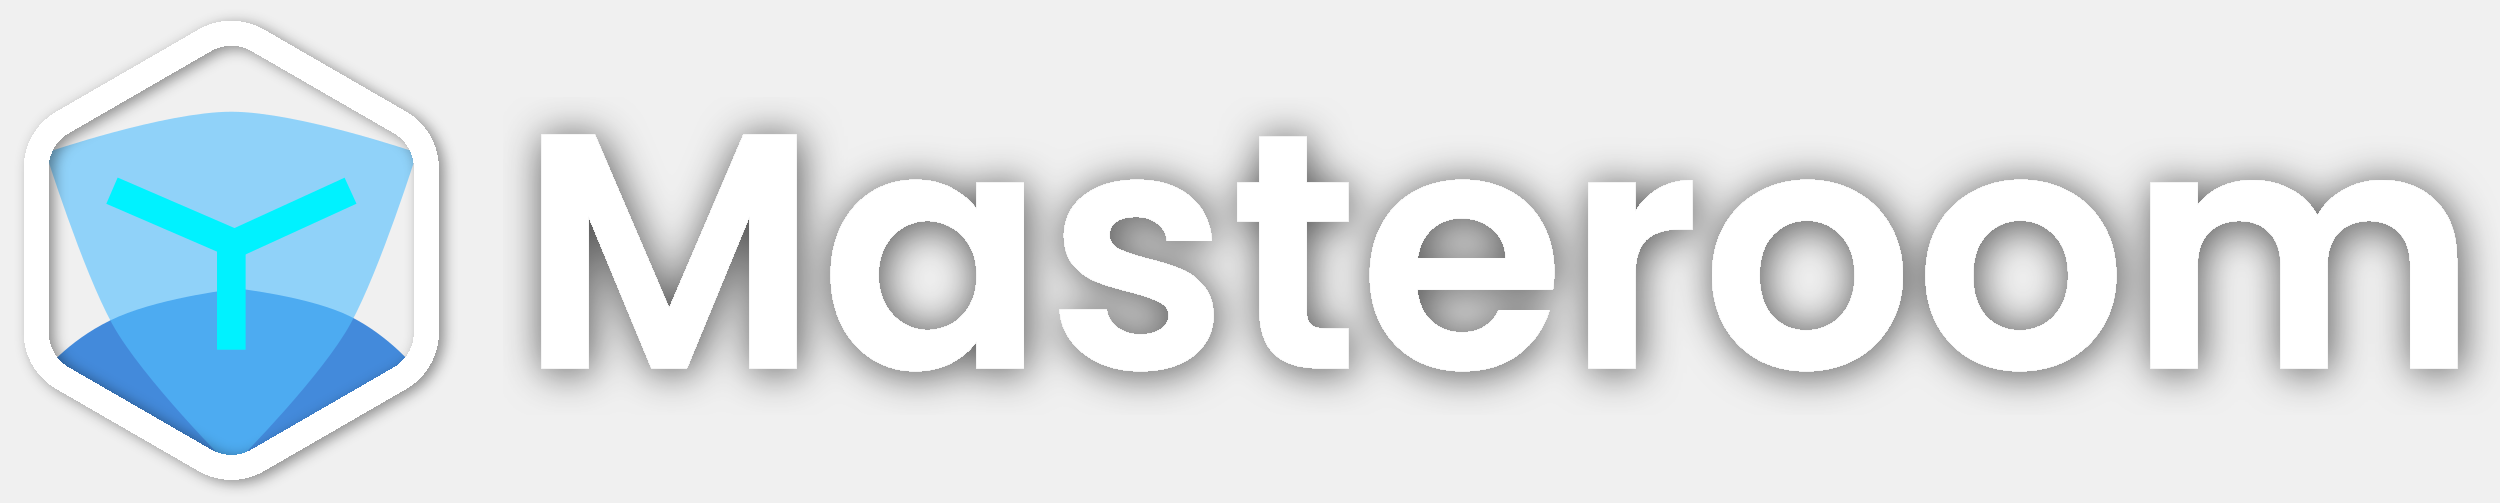
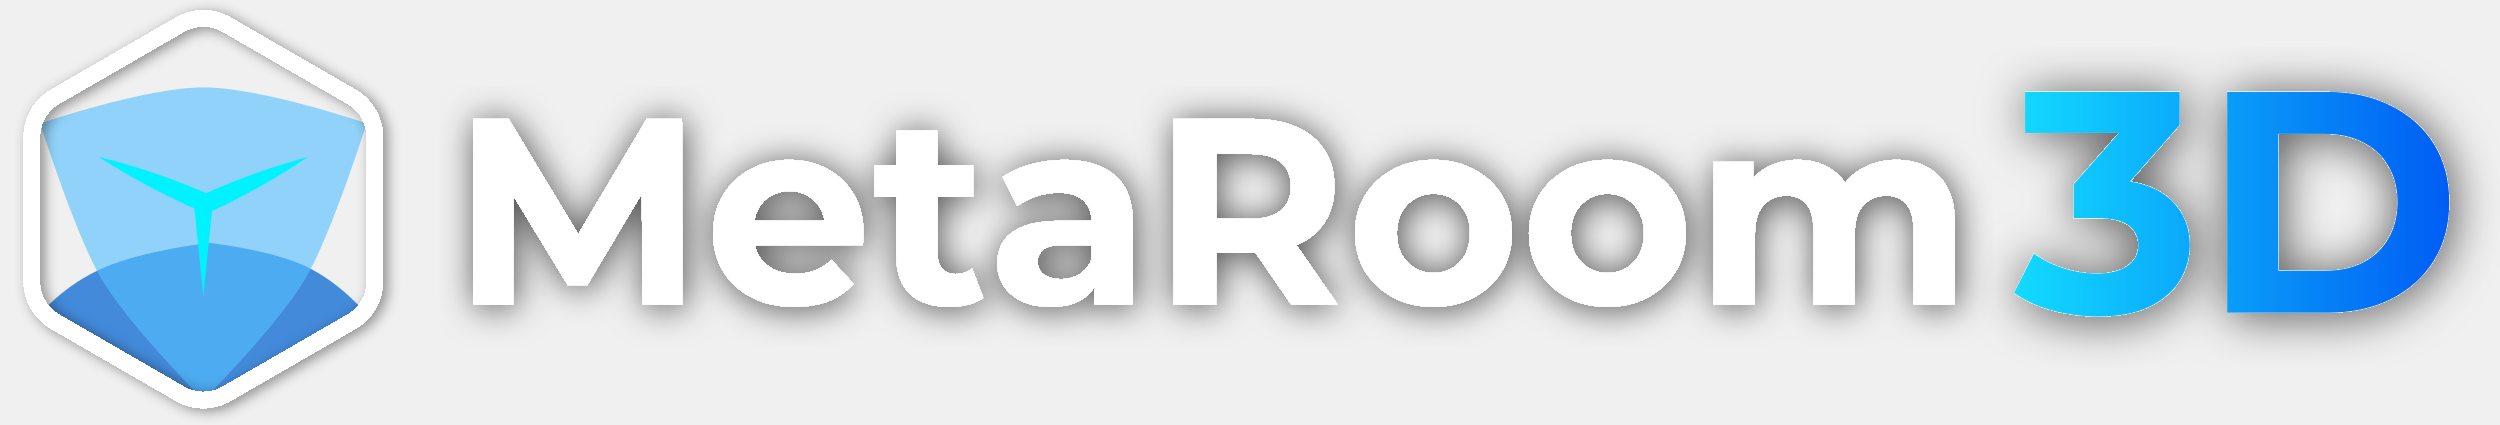
- <svg xmlns="http://www.w3.org/2000/svg" width="14936" height="3000" viewBox="0 0 14936 3000" fill="none">
-   <path d="M708.476 1891.41C985.597 1772.64 1421.06 1724.11 1421.06 1724.11C1421.06 1724.11 1856.54 1772.64 2094.07 1891.41C2331.6 2010.18 2489.95 2208.09 2489.95 2208.09L1421.06 2801.81L273 2208.09C273 2208.09 431.355 2010.18 708.476 1891.41Z" fill="#0063D3" fill-opacity="0.72" />
-   <path d="M1386.66 667.511C1783.63 669.409 2491 912.393 2491 912.393C2490.8 913.015 2273.08 1606.41 2094.93 1932.79C1927.83 2238.91 1447.45 2726.66 1388.05 2786.43L1382 2792.5C1381.84 2792.34 847.279 2259.27 669.073 1932.79C490.922 1606.41 273.195 913.015 273 912.393C273 912.393 985.931 667.5 1382 667.5L1386.66 667.511Z" fill="#54C0FF" fill-opacity="0.61" />
-   <g filter="url(#filter0_d_123_225)">
-     <path d="M1223.32 240.931C1321.31 184.356 1442.04 184.356 1540.03 240.931L2388.99 731.086C2486.98 787.653 2547.35 892.209 2547.35 1005.36V1985.66C2547.35 2098.81 2486.98 2203.37 2388.99 2259.93L1540.03 2750.09C1442.04 2806.66 1321.31 2806.66 1223.32 2750.09L374.353 2259.93C276.364 2203.37 216 2098.81 216 1985.66V1005.36C216 892.209 276.364 787.653 374.353 731.086L1223.32 240.931Z" stroke="white" stroke-width="150" shape-rendering="crispEdges" />
+ <svg xmlns="http://www.w3.org/2000/svg" width="1462" height="248" viewBox="0 0 1462 248" fill="none">
+   <path d="M60.966 156.426C84.813 146.206 122.285 142.03 122.285 142.03C122.285 142.03 159.759 146.206 180.198 156.426C200.639 166.646 214.265 183.677 214.265 183.677L122.285 234.767L23.492 183.677C23.492 183.677 37.119 166.646 60.966 156.426Z" fill="#0063D3" fill-opacity="0.72" />
+   <path d="M118.924 51.107C153.006 51.107 214.355 72.18 214.355 72.18C214.355 72.18 195.609 131.888 180.272 159.986C164.958 188.042 119.063 233.827 118.924 233.966C118.84 233.883 72.898 188.059 57.575 159.986C42.238 131.888 23.492 72.18 23.492 72.18C23.492 72.18 84.841 51.107 118.924 51.107Z" fill="#54C0FF" fill-opacity="0.61" />
+   <g filter="url(#filter0_d_258_117)">
+     <path d="M105.269 14.4C113.701 9.531 124.09 9.531 132.522 14.4L205.577 56.578C214.009 61.446 219.204 70.443 219.204 80.18V164.537C219.204 174.273 214.009 183.27 205.577 188.138L132.522 230.317C124.09 235.185 113.701 235.185 105.269 230.317L32.214 188.138C23.782 183.27 18.587 174.273 18.587 164.537V80.18C18.587 70.443 23.782 61.446 32.214 56.578L105.269 14.4Z" stroke="white" stroke-width="10" shape-rendering="crispEdges" />
  </g>
-   <path d="M669 1139.22L1401.95 1455.93L2094.18 1139.22" stroke="#00F2FF" stroke-width="170.856" />
-   <path d="M1382 1455.94V2089.35" stroke="#00F2FF" stroke-width="170.856" />
-   <g filter="url(#filter1_d_123_225)">
-     <path d="M4758 804V2200H4478V1292L4104 2200H3892L3516 1292V2200H3236V804H3554L3998 1842L4442 804H4758ZM4962.83 1642C4962.83 1530 4984.83 1430.67 5028.83 1344C5074.16 1257.33 5134.83 1190.67 5210.83 1144C5288.16 1097.33 5374.16 1074 5468.83 1074C5551.49 1074 5623.49 1090.67 5684.83 1124C5747.49 1157.33 5797.49 1199.33 5834.83 1250V1092H6116.83V2200H5834.83V2038C5798.83 2090 5748.83 2133.33 5684.83 2168C5622.16 2201.33 5549.49 2218 5466.83 2218C5373.49 2218 5288.16 2194 5210.83 2146C5134.83 2098 5074.16 2030.67 5028.83 1944C4984.83 1856 4962.83 1755.33 4962.83 1642ZM5834.83 1646C5834.83 1578 5821.49 1520 5794.83 1472C5768.16 1422.67 5732.16 1385.33 5686.83 1360C5641.49 1333.33 5592.83 1320 5540.83 1320C5488.83 1320 5440.83 1332.67 5396.83 1358C5352.83 1383.33 5316.83 1420.67 5288.83 1470C5262.16 1518 5248.83 1575.33 5248.83 1642C5248.83 1708.67 5262.16 1767.33 5288.83 1818C5316.83 1867.33 5352.83 1905.33 5396.83 1932C5442.16 1958.67 5490.16 1972 5540.83 1972C5592.83 1972 5641.49 1959.33 5686.83 1934C5732.16 1907.33 5768.16 1870 5794.83 1822C5821.49 1772.67 5834.83 1714 5834.83 1646ZM6814.3 2218C6723.63 2218 6642.3 2202 6570.3 2170C6498.3 2136.67 6440.96 2092 6398.3 2036C6356.96 1980 6334.3 1918 6330.3 1850H6612.3C6617.63 1892.67 6638.3 1928 6674.3 1956C6711.63 1984 6757.63 1998 6812.3 1998C6865.63 1998 6906.96 1987.33 6936.3 1966C6966.96 1944.67 6982.3 1917.33 6982.3 1884C6982.3 1848 6963.63 1821.33 6926.3 1804C6890.3 1785.33 6832.3 1765.33 6752.3 1744C6669.63 1724 6601.63 1703.33 6548.3 1682C6496.3 1660.67 6450.96 1628 6412.3 1584C6374.96 1540 6356.3 1480.67 6356.3 1406C6356.3 1344.67 6373.63 1288.67 6408.3 1238C6444.3 1187.33 6494.96 1147.33 6560.3 1118C6626.96 1088.67 6704.96 1074 6794.3 1074C6926.3 1074 7031.63 1107.33 7110.3 1174C7188.96 1239.33 7232.3 1328 7240.3 1440H6972.3C6968.3 1396 6949.63 1361.33 6916.3 1336C6884.3 1309.33 6840.96 1296 6786.3 1296C6735.63 1296 6696.3 1305.33 6668.3 1324C6641.63 1342.67 6628.3 1368.67 6628.3 1402C6628.3 1439.33 6646.96 1468 6684.3 1488C6721.63 1506.67 6779.63 1526 6858.3 1546C6938.3 1566 7004.3 1586.67 7056.3 1608C7108.3 1629.33 7152.96 1662.67 7190.3 1708C7228.96 1752 7248.96 1810.67 7250.3 1884C7250.3 1948 7232.3 2005.33 7196.3 2056C7161.63 2106.67 7110.96 2146.67 7044.3 2176C6978.96 2204 6902.3 2218 6814.3 2218ZM7806.14 1322V1858C7806.14 1895.33 7814.81 1922.67 7832.14 1940C7850.81 1956 7881.47 1964 7924.14 1964H8054.14V2200H7878.14C7642.14 2200 7524.14 2085.33 7524.14 1856V1322H7392.14V1092H7524.14V818H7806.14V1092H8054.14V1322H7806.14ZM9285.53 1622C9285.53 1662 9282.86 1698 9277.53 1730H8467.53C8474.2 1810 8502.2 1872.67 8551.53 1918C8600.86 1963.33 8661.53 1986 8733.53 1986C8837.53 1986 8911.53 1941.33 8955.53 1852H9257.53C9225.53 1958.67 9164.2 2046.67 9073.53 2116C8982.86 2184 8871.53 2218 8739.53 2218C8632.86 2218 8536.86 2194.67 8451.53 2148C8367.53 2100 8301.53 2032.67 8253.53 1946C8206.86 1859.33 8183.53 1759.33 8183.53 1646C8183.53 1531.33 8206.86 1430.67 8253.53 1344C8300.2 1257.33 8365.53 1190.67 8449.53 1144C8533.53 1097.33 8630.2 1074 8739.53 1074C8844.86 1074 8938.86 1096.67 9021.53 1142C9105.53 1187.33 9170.2 1252 9215.53 1336C9262.2 1418.67 9285.53 1514 9285.53 1622ZM8995.53 1542C8994.2 1470 8968.2 1412.67 8917.53 1370C8866.86 1326 8804.86 1304 8731.53 1304C8662.2 1304 8603.53 1325.33 8555.53 1368C8508.86 1409.33 8480.2 1467.33 8469.53 1542H8995.53ZM9769.91 1264C9805.91 1205.33 9852.57 1159.33 9909.91 1126C9968.57 1092.67 10035.2 1076 10109.9 1076V1370H10035.9C9947.91 1370 9881.24 1390.67 9835.91 1432C9791.91 1473.33 9769.91 1545.33 9769.91 1648V2200H9489.91V1092H9769.91V1264ZM10790.5 2218C10683.8 2218 10587.8 2194.67 10502.5 2148C10417.2 2100 10349.8 2032.67 10300.5 1946C10252.5 1859.33 10228.5 1759.33 10228.5 1646C10228.5 1532.67 10253.2 1432.67 10302.5 1346C10353.2 1259.33 10421.8 1192.67 10508.5 1146C10595.2 1098 10691.8 1074 10798.5 1074C10905.2 1074 11001.8 1098 11088.5 1146C11175.2 1192.67 11243.2 1259.33 11292.5 1346C11343.2 1432.67 11368.5 1532.67 11368.5 1646C11368.5 1759.33 11342.5 1859.33 11290.5 1946C11239.8 2032.67 11170.5 2100 11082.5 2148C10995.8 2194.67 10898.5 2218 10790.5 2218ZM10790.5 1974C10841.2 1974 10888.5 1962 10932.5 1938C10977.8 1912.67 11013.8 1875.33 11040.5 1826C11067.2 1776.67 11080.5 1716.67 11080.5 1646C11080.5 1540.67 11052.5 1460 10996.5 1404C10941.8 1346.67 10874.5 1318 10794.5 1318C10714.5 1318 10647.2 1346.67 10592.5 1404C10539.2 1460 10512.5 1540.67 10512.5 1646C10512.5 1751.33 10538.5 1832.67 10590.5 1890C10643.8 1946 10710.5 1974 10790.5 1974ZM12065.9 2218C11959.2 2218 11863.2 2194.67 11777.9 2148C11692.6 2100 11625.2 2032.67 11575.9 1946C11527.9 1859.33 11503.9 1759.33 11503.9 1646C11503.9 1532.67 11528.6 1432.67 11577.9 1346C11628.6 1259.33 11697.2 1192.67 11783.9 1146C11870.6 1098 11967.2 1074 12073.9 1074C12180.6 1074 12277.2 1098 12363.9 1146C12450.6 1192.67 12518.6 1259.33 12567.9 1346C12618.6 1432.67 12643.9 1532.67 12643.9 1646C12643.9 1759.33 12617.9 1859.33 12565.9 1946C12515.2 2032.67 12445.9 2100 12357.9 2148C12271.2 2194.67 12173.9 2218 12065.9 2218ZM12065.9 1974C12116.6 1974 12163.9 1962 12207.9 1938C12253.2 1912.67 12289.2 1875.33 12315.9 1826C12342.6 1776.67 12355.9 1716.67 12355.9 1646C12355.9 1540.67 12327.9 1460 12271.9 1404C12217.2 1346.67 12149.9 1318 12069.9 1318C11989.9 1318 11922.6 1346.67 11867.9 1404C11814.6 1460 11787.9 1540.67 11787.9 1646C11787.9 1751.33 11813.9 1832.67 11865.9 1890C11919.2 1946 11985.9 1974 12065.9 1974ZM14225.3 1076C14361.3 1076 14470.6 1118 14553.3 1202C14637.3 1284.67 14679.3 1400.67 14679.3 1550V2200H14399.3V1588C14399.3 1501.33 14377.3 1435.33 14333.3 1390C14289.3 1343.33 14229.3 1320 14153.3 1320C14077.3 1320 14016.6 1343.33 13971.3 1390C13927.3 1435.33 13905.3 1501.33 13905.3 1588V2200H13625.3V1588C13625.3 1501.33 13603.3 1435.33 13559.3 1390C13515.3 1343.33 13455.3 1320 13379.3 1320C13301.9 1320 13240.6 1343.33 13195.3 1390C13151.3 1435.33 13129.3 1501.33 13129.3 1588V2200H12849.3V1092H13129.3V1226C13165.3 1179.33 13211.3 1142.67 13267.3 1116C13324.6 1089.33 13387.3 1076 13455.3 1076C13541.9 1076 13619.3 1094.67 13687.3 1132C13755.3 1168 13807.9 1220 13845.3 1288C13881.3 1224 13933.3 1172.67 14001.3 1134C14070.6 1095.33 14145.3 1076 14225.3 1076Z" fill="white" />
+   <path d="M57.569 91.699C59.477 92.923 61.392 94.13 63.315 95.32C80.617 106.032 98.509 115.381 116.989 123.366C117.479 123.578 117.969 123.789 118.46 123.998L120.681 124.968L122.927 123.951C140.717 115.728 157.922 106.224 174.541 95.441C176.438 94.211 178.327 92.963 180.208 91.699C178.022 92.296 175.843 92.91 173.671 93.541C154.646 99.066 136.207 105.87 118.353 113.954L122.821 113.907C122.332 113.693 121.842 113.48 121.353 113.269C102.872 105.283 83.802 98.661 64.144 93.402C61.959 92.817 59.768 92.25 57.569 91.699Z" fill="#00F2FF" />
+   <path d="M124.424 118.953C120.757 118.953 117.09 118.953 113.424 118.953C113.515 119.861 113.607 120.77 113.699 121.678C115.349 138.03 116.999 154.382 118.649 170.734C118.74 171.643 118.832 172.551 118.924 173.459C119.015 172.551 119.107 171.643 119.199 170.734C120.849 154.382 122.499 138.03 124.149 121.678C124.24 120.77 124.332 119.861 124.424 118.953Z" fill="#00F2FF" />
+   <g filter="url(#filter1_d_258_117)">
+     <path d="M276.647 178.245V69.567H297.451L343.717 146.262H332.694L378.183 69.567H398.832L399.142 178.245H375.544L375.389 105.741H379.736L343.406 166.756H332.073L294.967 105.741H300.245V178.245H276.647ZM464.672 179.487C455.15 179.487 446.766 177.624 439.521 173.898C432.379 170.172 426.842 165.1 422.908 158.683C418.975 152.162 417.009 144.762 417.009 136.481C417.009 128.098 418.924 120.697 422.753 114.28C426.686 107.759 432.017 102.688 438.744 99.065C445.472 95.339 453.08 93.476 461.567 93.476C469.744 93.476 477.092 95.236 483.613 98.755C490.237 102.17 495.464 107.138 499.294 113.659C503.123 120.076 505.038 127.787 505.038 136.792C505.038 137.723 504.986 138.81 504.883 140.052C504.779 141.191 504.676 142.278 504.572 143.313H436.726V129.184H491.841L482.526 133.376C482.526 129.029 481.646 125.251 479.887 122.043C478.127 118.834 475.695 116.35 472.59 114.59C469.485 112.727 465.862 111.796 461.722 111.796C457.582 111.796 453.908 112.727 450.699 114.59C447.594 116.35 445.162 118.886 443.402 122.198C441.643 125.407 440.763 129.236 440.763 133.687V137.413C440.763 141.967 441.746 146.004 443.713 149.523C445.783 152.938 448.629 155.578 452.252 157.441C455.978 159.2 460.325 160.08 465.293 160.08C469.744 160.08 473.625 159.407 476.937 158.062C480.353 156.716 483.458 154.698 486.252 152.007L499.138 165.98C495.309 170.327 490.496 173.691 484.7 176.071C478.904 178.348 472.228 179.487 464.672 179.487ZM555.319 179.487C545.486 179.487 537.827 177.003 532.341 172.035C526.855 166.963 524.112 159.459 524.112 149.523V76.243H548.332V149.212C548.332 152.731 549.264 155.474 551.127 157.441C552.99 159.304 555.526 160.235 558.734 160.235C562.564 160.235 565.824 159.2 568.515 157.13L575.036 174.208C572.552 175.968 569.55 177.313 566.031 178.245C562.616 179.073 559.045 179.487 555.319 179.487ZM511.226 115.212V96.581H569.136V115.212H511.226ZM639.865 178.245V161.943L638.313 158.372V129.184C638.313 124.009 636.709 119.973 633.5 117.075C630.395 114.176 625.582 112.727 619.061 112.727C614.611 112.727 610.212 113.452 605.865 114.901C601.621 116.247 597.999 118.11 594.997 120.49L586.303 103.567C590.857 100.359 596.342 97.875 602.76 96.115C609.177 94.356 615.697 93.476 622.322 93.476C635.053 93.476 644.937 96.478 651.975 102.481C659.013 108.484 662.533 117.851 662.533 130.582V178.245H639.865ZM614.404 179.487C607.883 179.487 602.294 178.4 597.636 176.226C592.979 173.949 589.408 170.896 586.924 167.066C584.44 163.237 583.198 158.941 583.198 154.18C583.198 149.212 584.388 144.865 586.768 141.139C589.253 137.413 593.134 134.515 598.413 132.445C603.691 130.271 610.574 129.184 619.061 129.184H641.263V143.313H621.701C616.008 143.313 612.075 144.244 609.901 146.107C607.831 147.97 606.796 150.299 606.796 153.094C606.796 156.199 607.987 158.683 610.367 160.546C612.851 162.305 616.215 163.185 620.459 163.185C624.495 163.185 628.118 162.254 631.326 160.391C634.535 158.424 636.864 155.578 638.313 151.852L642.039 163.03C640.279 168.412 637.071 172.5 632.413 175.295C627.756 178.089 621.752 179.487 614.404 179.487ZM686.16 178.245V69.567H733.202C742.932 69.567 751.315 71.171 758.354 74.38C765.392 77.485 770.826 81.987 774.655 87.887C778.485 93.786 780.4 100.825 780.4 109.001C780.4 117.075 778.485 124.061 774.655 129.961C770.826 135.757 765.392 140.207 758.354 143.313C751.315 146.418 742.932 147.97 733.202 147.97H700.133L711.311 136.947V178.245H686.16ZM755.248 178.245L728.079 138.81H754.938L782.418 178.245H755.248ZM711.311 139.742L700.133 127.942H731.805C739.568 127.942 745.364 126.286 749.194 122.974C753.023 119.559 754.938 114.901 754.938 109.001C754.938 102.998 753.023 98.341 749.194 95.028C745.364 91.716 739.568 90.06 731.805 90.06H700.133L711.311 78.106V139.742ZM838.364 179.487C829.463 179.487 821.545 177.624 814.61 173.898C807.779 170.172 802.345 165.1 798.308 158.683C794.375 152.162 792.409 144.762 792.409 136.481C792.409 128.098 794.375 120.697 798.308 114.28C802.345 107.759 807.779 102.688 814.61 99.065C821.545 95.339 829.463 93.476 838.364 93.476C847.162 93.476 855.028 95.339 861.963 99.065C868.897 102.688 874.331 107.708 878.264 114.125C882.198 120.542 884.164 127.994 884.164 136.481C884.164 144.762 882.198 152.162 878.264 158.683C874.331 165.1 868.897 170.172 861.963 173.898C855.028 177.624 847.162 179.487 838.364 179.487ZM838.364 159.614C842.401 159.614 846.023 158.683 849.232 156.82C852.44 154.957 854.976 152.317 856.839 148.902C858.702 145.383 859.634 141.242 859.634 136.481C859.634 131.617 858.702 127.477 856.839 124.061C854.976 120.645 852.44 118.006 849.232 116.143C846.023 114.28 842.401 113.348 838.364 113.348C834.327 113.348 830.705 114.28 827.496 116.143C824.288 118.006 821.7 120.645 819.734 124.061C817.871 127.477 816.939 131.617 816.939 136.481C816.939 141.242 817.871 145.383 819.734 148.902C821.7 152.317 824.288 154.957 827.496 156.82C830.705 158.683 834.327 159.614 838.364 159.614ZM940.098 179.487C931.197 179.487 923.279 177.624 916.344 173.898C909.513 170.172 904.079 165.1 900.042 158.683C896.109 152.162 894.143 144.762 894.143 136.481C894.143 128.098 896.109 120.697 900.042 114.28C904.079 107.759 909.513 102.688 916.344 99.065C923.279 95.339 931.197 93.476 940.098 93.476C948.896 93.476 956.762 95.339 963.697 99.065C970.631 102.688 976.065 107.708 979.998 114.125C983.932 120.542 985.898 127.994 985.898 136.481C985.898 144.762 983.932 152.162 979.998 158.683C976.065 165.1 970.631 170.172 963.697 173.898C956.762 177.624 948.896 179.487 940.098 179.487ZM940.098 159.614C944.135 159.614 947.757 158.683 950.966 156.82C954.174 154.957 956.71 152.317 958.573 148.902C960.436 145.383 961.368 141.242 961.368 136.481C961.368 131.617 960.436 127.477 958.573 124.061C956.71 120.645 954.174 118.006 950.966 116.143C947.757 114.28 944.135 113.348 940.098 113.348C936.061 113.348 932.439 114.28 929.23 116.143C926.022 118.006 923.434 120.645 921.468 124.061C919.605 127.477 918.673 131.617 918.673 136.481C918.673 141.242 919.605 145.383 921.468 148.902C923.434 152.317 926.022 154.957 929.23 156.82C932.439 158.683 936.061 159.614 940.098 159.614ZM1109.06 93.476C1115.68 93.476 1121.53 94.822 1126.6 97.513C1131.78 100.1 1135.81 104.137 1138.71 109.622C1141.71 115.005 1143.21 121.939 1143.21 130.426V178.245H1118.99V134.153C1118.99 127.425 1117.6 122.457 1114.8 119.248C1112.01 116.04 1108.07 114.435 1103 114.435C1099.48 114.435 1096.33 115.263 1093.53 116.919C1090.74 118.472 1088.56 120.852 1087.01 124.061C1085.46 127.27 1084.68 131.358 1084.68 136.326V178.245H1060.46V134.153C1060.46 127.425 1059.07 122.457 1056.27 119.248C1053.58 116.04 1049.7 114.435 1044.63 114.435C1041.11 114.435 1037.95 115.263 1035.16 116.919C1032.36 118.472 1030.19 120.852 1028.64 124.061C1027.08 127.27 1026.31 131.358 1026.31 136.326V178.245H1002.09V94.718H1025.22V117.54L1020.87 110.864C1023.77 105.172 1027.86 100.876 1033.14 97.978C1038.52 94.977 1044.63 93.476 1051.46 93.476C1059.12 93.476 1065.79 95.442 1071.49 99.376C1077.28 103.205 1081.11 109.105 1082.97 117.075L1074.44 114.746C1077.23 108.225 1081.68 103.05 1087.79 99.22C1094 95.391 1101.09 93.476 1109.06 93.476Z" fill="white" />
+   </g>
+   <g filter="url(#filter2_d_258_117)">
+     <path d="M1227.06 185.078C1218.09 185.078 1209.17 183.91 1200.32 181.573C1191.46 179.114 1183.96 175.671 1177.82 171.244L1189.44 148.373C1194.35 151.939 1200.07 154.767 1206.59 156.857C1213.11 158.948 1219.68 159.993 1226.33 159.993C1233.83 159.993 1239.73 158.517 1244.03 155.566C1248.34 152.615 1250.49 148.557 1250.49 143.393C1250.49 138.474 1248.58 134.601 1244.77 131.773C1240.96 128.944 1234.81 127.53 1226.33 127.53H1212.68V107.794L1248.64 67.032L1251.96 77.73H1184.27V53.752H1274.65V73.118L1238.87 113.881L1223.74 105.212H1232.41C1248.27 105.212 1260.26 108.778 1268.38 115.91C1276.49 123.042 1280.55 132.203 1280.55 143.393C1280.55 150.648 1278.65 157.472 1274.83 163.866C1271.02 170.138 1265.18 175.241 1257.31 179.175C1249.44 183.11 1239.36 185.078 1227.06 185.078ZM1302.46 182.864V53.752H1361.12C1375.14 53.752 1387.49 56.457 1398.19 61.867C1408.89 67.155 1417.25 74.594 1423.28 84.185C1429.3 93.776 1432.31 105.151 1432.31 118.308C1432.31 131.342 1429.3 142.716 1423.28 152.431C1417.25 162.022 1408.89 169.523 1398.19 174.933C1387.49 180.221 1375.14 182.864 1361.12 182.864H1302.46ZM1332.34 158.333H1359.64C1368.25 158.333 1375.69 156.734 1381.96 153.537C1388.35 150.217 1393.27 145.545 1396.72 139.519C1400.28 133.494 1402.07 126.424 1402.07 118.308C1402.07 110.069 1400.28 102.999 1396.72 97.097C1393.27 91.071 1388.35 86.46 1381.96 83.263C1375.69 79.943 1368.25 78.283 1359.64 78.283H1332.34V158.333Z" fill="url(#paint0_linear_258_117)" />
  </g>
  <defs>
-     <filter id="filter0_d_123_225" x="87.2" y="56.7" width="2648.95" height="2911.62" filterUnits="userSpaceOnUse" color-interpolation-filters="sRGB">
+     <filter id="filter0_d_258_117" x="8.958" y="3.69549e-05" width="225.039" height="247.642" filterUnits="userSpaceOnUse" color-interpolation-filters="sRGB">
      <feFlood flood-opacity="0" result="BackgroundImageFix" />
      <feColorMatrix in="SourceAlpha" type="matrix" values="0 0 0 0 0 0 0 0 0 0 0 0 0 0 0 0 0 0 127 0" result="hardAlpha" />
-       <feOffset dx="30" dy="17" />
-       <feGaussianBlur stdDeviation="41.9" />
+       <feOffset dx="2.582" dy="1.463" />
+       <feGaussianBlur stdDeviation="3.606" />
      <feComposite in2="hardAlpha" operator="out" />
      <feColorMatrix type="matrix" values="0 0 0 0 0 0 0 0 0 0 0 0 0 0 0 0 0 0 0.42 0" />
-       <feBlend mode="normal" in2="BackgroundImageFix" result="effect1_dropShadow_123_225" />
-       <feBlend mode="normal" in="SourceGraphic" in2="effect1_dropShadow_123_225" result="shape" />
+       <feBlend mode="normal" in2="BackgroundImageFix" result="effect1_dropShadow_258_117" />
+       <feBlend mode="normal" in="SourceGraphic" in2="effect1_dropShadow_258_117" result="shape" />
    </filter>
-     <filter id="filter1_d_123_225" x="3010.1" y="581.1" width="11925.1" height="1895.8" filterUnits="userSpaceOnUse" color-interpolation-filters="sRGB">
+     <filter id="filter1_d_258_117" x="257.208" y="50.386" width="908.026" height="151.38" filterUnits="userSpaceOnUse" color-interpolation-filters="sRGB">
      <feFlood flood-opacity="0" result="BackgroundImageFix" />
      <feColorMatrix in="SourceAlpha" type="matrix" values="0 0 0 0 0 0 0 0 0 0 0 0 0 0 0 0 0 0 127 0" result="hardAlpha" />
-       <feOffset dx="15" dy="18" />
-       <feGaussianBlur stdDeviation="120.45" />
+       <feOffset dx="1.291" dy="1.549" />
+       <feGaussianBlur stdDeviation="10.365" />
      <feComposite in2="hardAlpha" operator="out" />
      <feColorMatrix type="matrix" values="0 0 0 0 0 0 0 0 0 0 0 0 0 0 0 0 0 0 0.65 0" />
-       <feBlend mode="normal" in2="BackgroundImageFix" result="effect1_dropShadow_123_225" />
-       <feBlend mode="normal" in="SourceGraphic" in2="effect1_dropShadow_123_225" result="shape" />
+       <feBlend mode="normal" in2="BackgroundImageFix" result="effect1_dropShadow_258_117" />
+       <feBlend mode="normal" in="SourceGraphic" in2="effect1_dropShadow_258_117" result="shape" />
    </filter>
+     <filter id="filter2_d_258_117" x="1151.72" y="27.999" width="310.164" height="186.991" filterUnits="userSpaceOnUse" color-interpolation-filters="sRGB">
+       <feFlood flood-opacity="0" result="BackgroundImageFix" />
+       <feColorMatrix in="SourceAlpha" type="matrix" values="0 0 0 0 0 0 0 0 0 0 0 0 0 0 0 0 0 0 127 0" result="hardAlpha" />
+       <feOffset dx="1.733" dy="2.08" />
+       <feGaussianBlur stdDeviation="13.916" />
+       <feComposite in2="hardAlpha" operator="out" />
+       <feColorMatrix type="matrix" values="0 0 0 0 0 0 0 0 0 0 0 0 0 0 0 0 0 0 0.65 0" />
+       <feBlend mode="normal" in2="BackgroundImageFix" result="effect1_dropShadow_258_117" />
+       <feBlend mode="normal" in="SourceGraphic" in2="effect1_dropShadow_258_117" result="shape" />
+     </filter>
+     <linearGradient id="paint0_linear_258_117" x1="1440" y1="116.864" x2="1178" y2="116.864" gradientUnits="userSpaceOnUse">
+       <stop stop-color="#0059F3" />
+       <stop offset="1" stop-color="#12DBFF" />
+     </linearGradient>
  </defs>
</svg>
